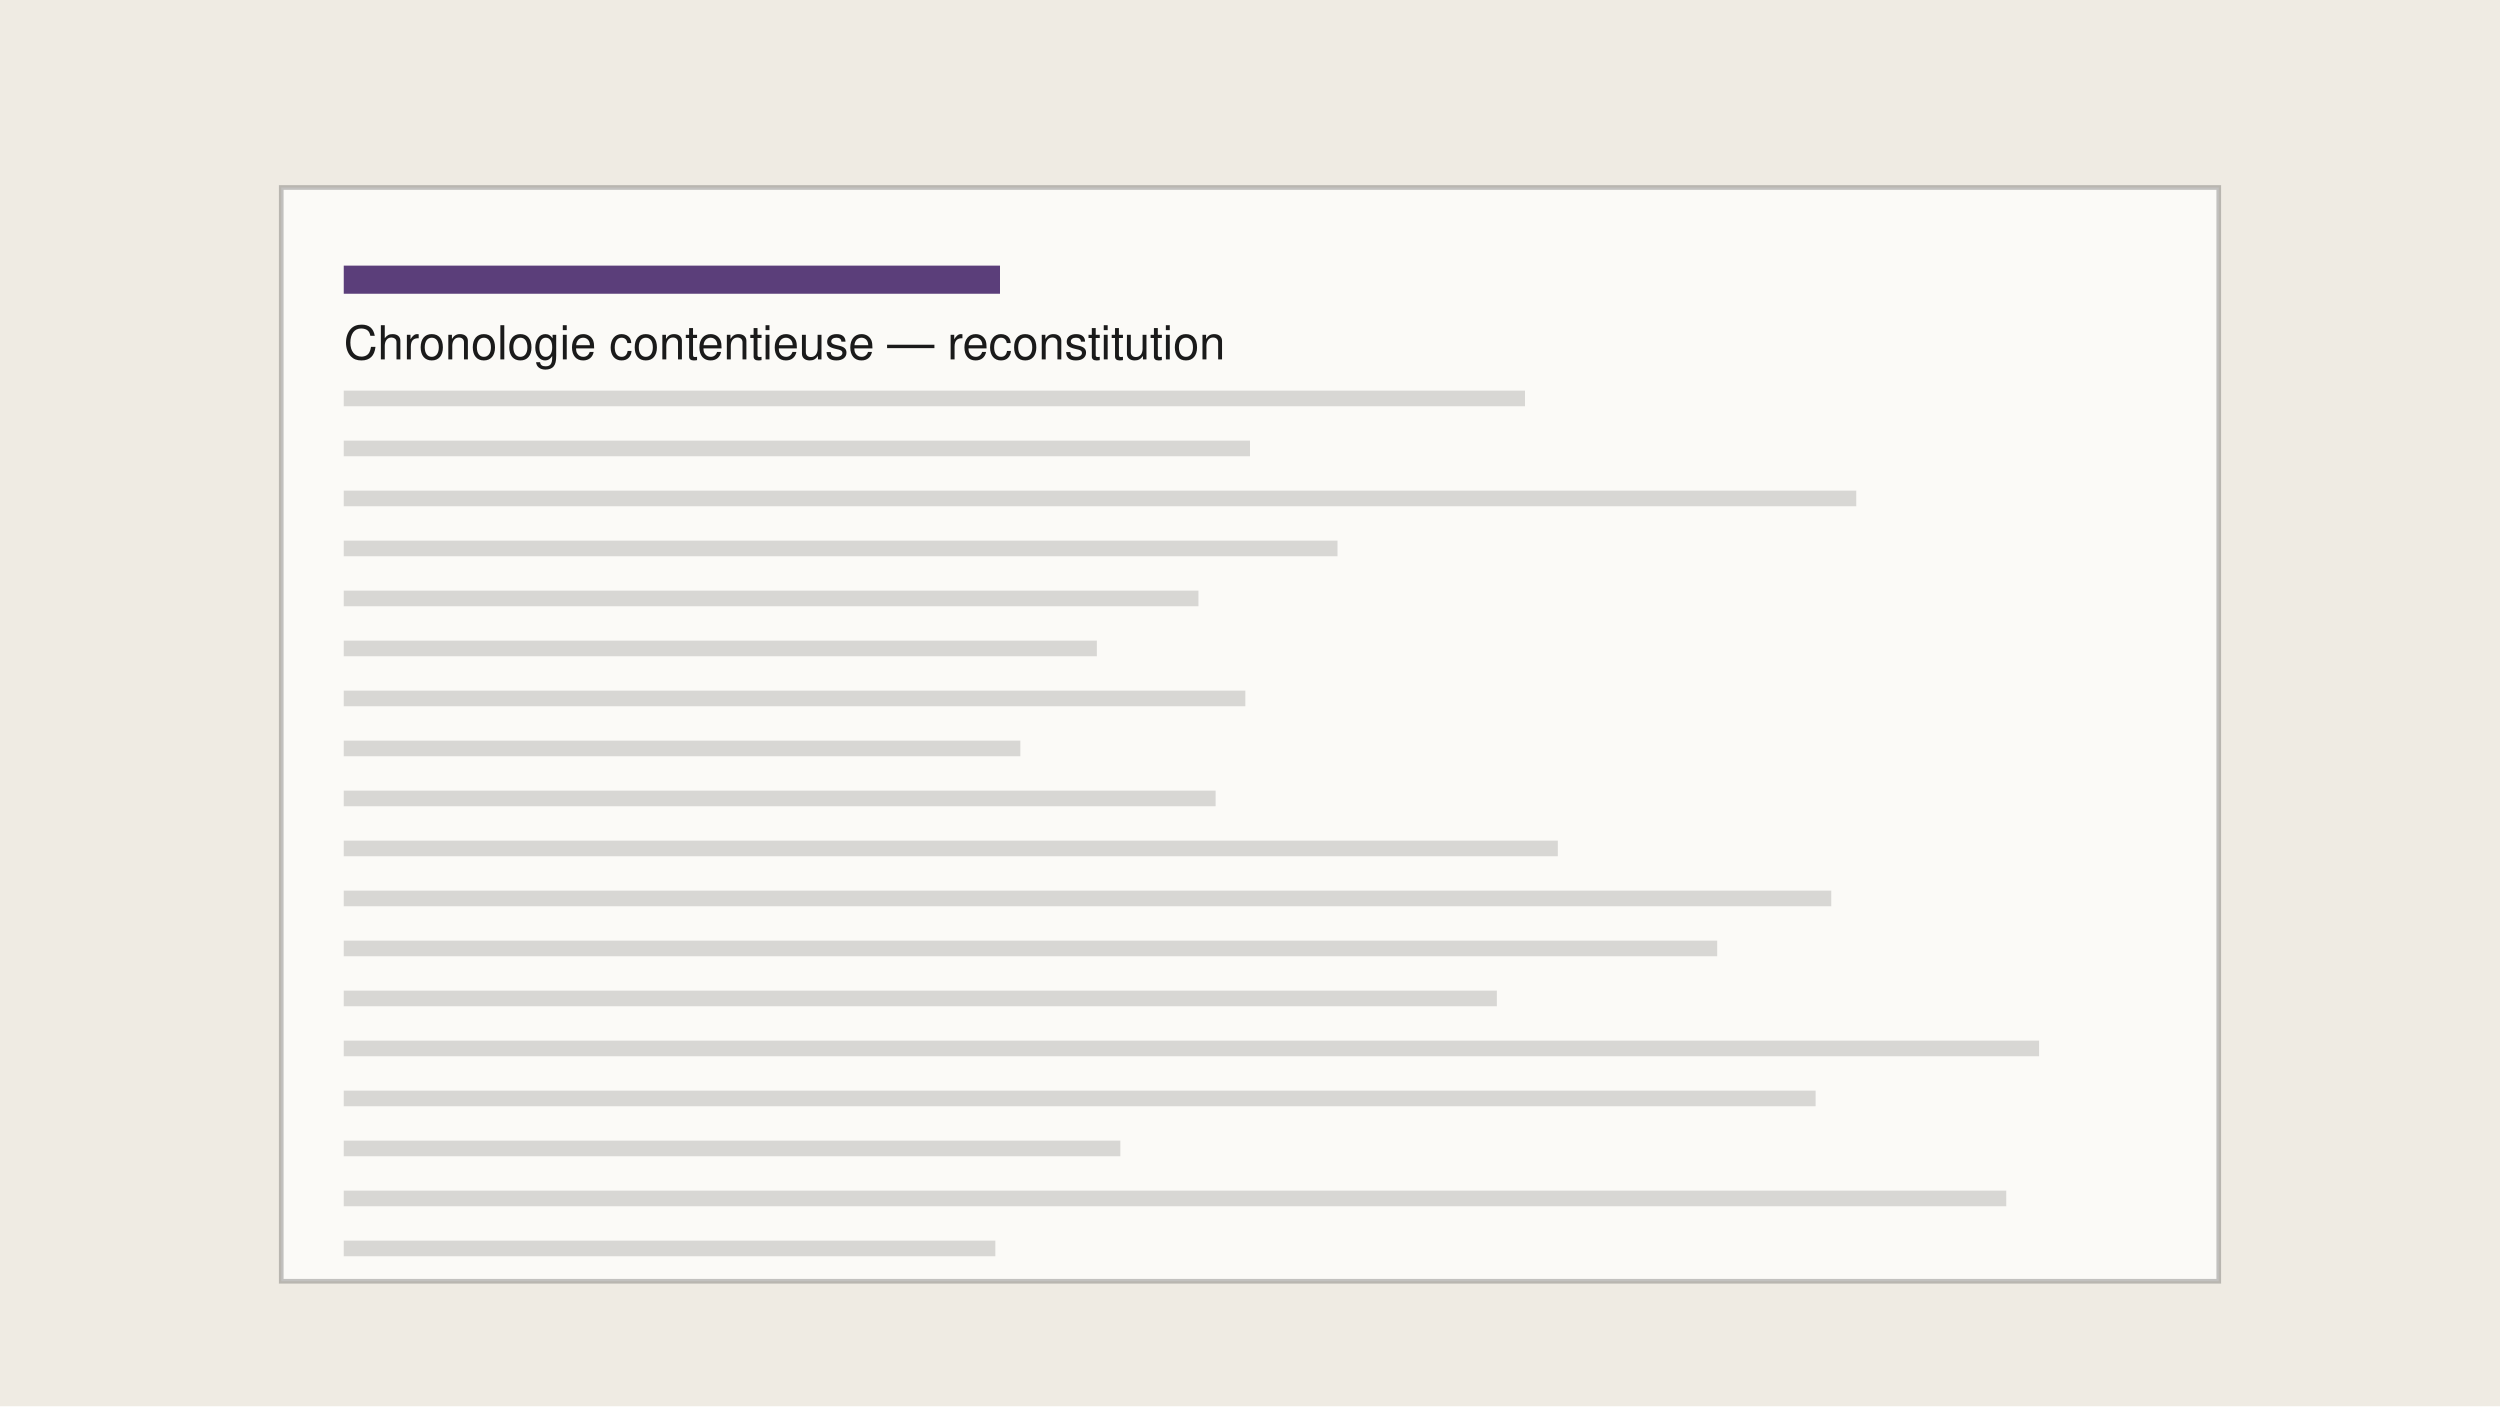
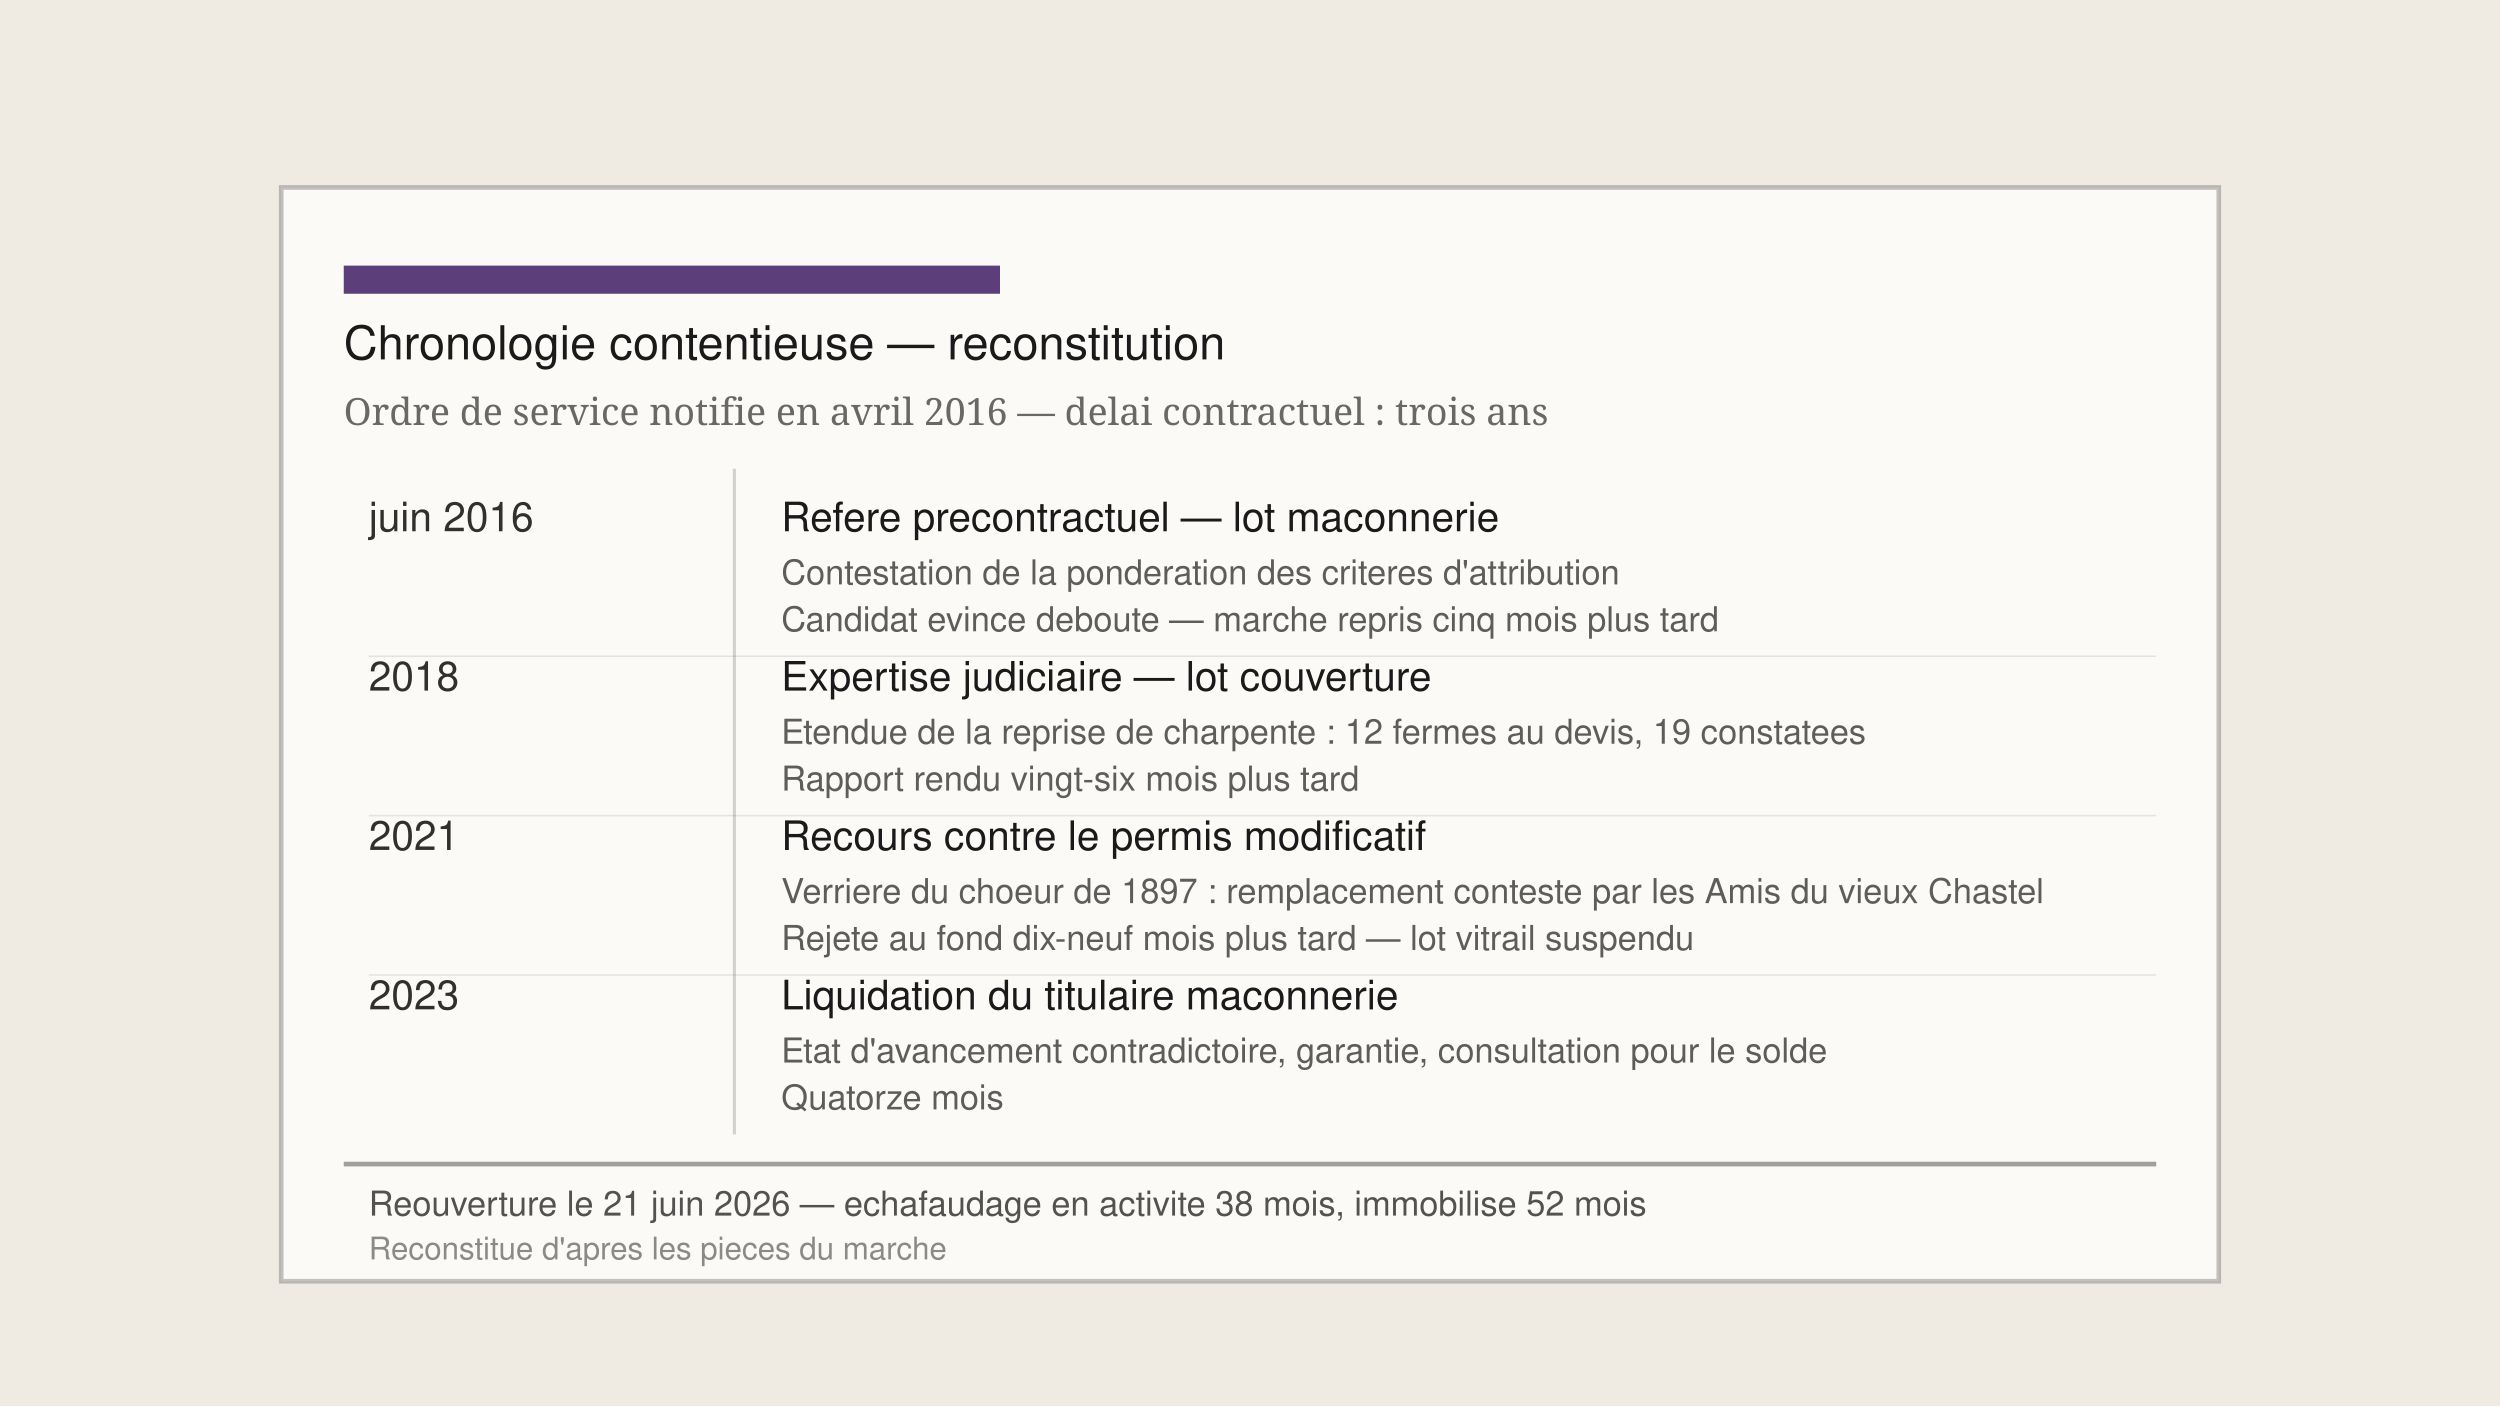
<svg xmlns="http://www.w3.org/2000/svg" viewBox="0 0 1600 900" width="1600" height="900" role="img">
  <rect width="1600" height="900" fill="#EFEBE3" />
  <rect x="180" y="120" width="1240" height="700" fill="#FBFAF7" stroke="#1A1A1A" stroke-opacity="0.25" stroke-width="3" />
  <rect x="220" y="170" width="420" height="18" fill="#5B3E7A" />
-   <rect x="220" y="250" width="756" height="10" fill="#1A1A1A" opacity="0.16" />
-   <rect x="220" y="282" width="580" height="10" fill="#1A1A1A" opacity="0.16" />
-   <rect x="220" y="314" width="968" height="10" fill="#1A1A1A" opacity="0.16" />
-   <rect x="220" y="346" width="636" height="10" fill="#1A1A1A" opacity="0.16" />
-   <rect x="220" y="378" width="547" height="10" fill="#1A1A1A" opacity="0.16" />
-   <rect x="220" y="410" width="482" height="10" fill="#1A1A1A" opacity="0.16" />
-   <rect x="220" y="442" width="577" height="10" fill="#1A1A1A" opacity="0.16" />
-   <rect x="220" y="474" width="433" height="10" fill="#1A1A1A" opacity="0.16" />
-   <rect x="220" y="506" width="558" height="10" fill="#1A1A1A" opacity="0.16" />
-   <rect x="220" y="538" width="777" height="10" fill="#1A1A1A" opacity="0.16" />
-   <rect x="220" y="570" width="952" height="10" fill="#1A1A1A" opacity="0.16" />
-   <rect x="220" y="602" width="879" height="10" fill="#1A1A1A" opacity="0.16" />
-   <rect x="220" y="634" width="738" height="10" fill="#1A1A1A" opacity="0.16" />
-   <rect x="220" y="666" width="1085" height="10" fill="#1A1A1A" opacity="0.16" />
-   <rect x="220" y="698" width="942" height="10" fill="#1A1A1A" opacity="0.16" />
-   <rect x="220" y="730" width="497" height="10" fill="#1A1A1A" opacity="0.16" />
-   <rect x="220" y="762" width="1064" height="10" fill="#1A1A1A" opacity="0.16" />
-   <rect x="220" y="794" width="417" height="10" fill="#1A1A1A" opacity="0.16" />
  <text x="220" y="230" font-family="Helvetica, Arial, sans-serif" font-size="30" fill="#1A1A1A">Chronologie contentieuse — reconstitution</text>
+   <text x="220" y="272" font-family="Georgia, serif" font-size="24" fill="#1A1A1A" opacity="0.65">Ordre de service notifie en avril 2016 — delai contractuel : trois ans</text>
+   <line x1="470" y1="300" x2="470" y2="726" stroke="#1A1A1A" stroke-opacity="0.18" stroke-width="2" />
+   <text x="236" y="340" font-family="Helvetica, Arial, sans-serif" font-size="26" fill="#1A1A1A" opacity="0.9">juin 2016</text>
+   <text x="500" y="340" font-family="Helvetica, Arial, sans-serif" font-size="26" fill="#1A1A1A" opacity="1">Refere precontractuel — lot maconnerie</text>
+   <text x="500" y="374" font-family="Helvetica, Arial, sans-serif" font-size="22" fill="#1A1A1A" opacity="0.7">Contestation de la ponderation des criteres d'attribution</text>
+   <text x="500" y="404" font-family="Helvetica, Arial, sans-serif" font-size="22" fill="#1A1A1A" opacity="0.7">Candidat evince deboute — marche repris cinq mois plus tard</text>
+   <line x1="236" y1="420" x2="1380" y2="420" stroke="#1A1A1A" stroke-opacity="0.1" stroke-width="1" />
+   <text x="236" y="442" font-family="Helvetica, Arial, sans-serif" font-size="26" fill="#1A1A1A" opacity="0.9">2018</text>
+   <text x="500" y="442" font-family="Helvetica, Arial, sans-serif" font-size="26" fill="#1A1A1A" opacity="1">Expertise judiciaire — lot couverture</text>
+   <text x="500" y="476" font-family="Helvetica, Arial, sans-serif" font-size="22" fill="#1A1A1A" opacity="0.7">Etendue de la reprise de charpente : 12 fermes au devis, 19 constatees</text>
+   <text x="500" y="506" font-family="Helvetica, Arial, sans-serif" font-size="22" fill="#1A1A1A" opacity="0.7">Rapport rendu vingt-six mois plus tard</text>
+   <line x1="236" y1="522" x2="1380" y2="522" stroke="#1A1A1A" stroke-opacity="0.1" stroke-width="1" />
+   <text x="236" y="544" font-family="Helvetica, Arial, sans-serif" font-size="26" fill="#1A1A1A" opacity="0.9">2021</text>
+   <text x="500" y="544" font-family="Helvetica, Arial, sans-serif" font-size="26" fill="#1A1A1A" opacity="1">Recours contre le permis modificatif</text>
+   <text x="500" y="578" font-family="Helvetica, Arial, sans-serif" font-size="22" fill="#1A1A1A" opacity="0.7">Verriere du choeur de 1897 : remplacement conteste par les Amis du vieux Chastel</text>
+   <text x="500" y="608" font-family="Helvetica, Arial, sans-serif" font-size="22" fill="#1A1A1A" opacity="0.7">Rejete au fond dix-neuf mois plus tard — lot vitrail suspendu</text>
+   <line x1="236" y1="624" x2="1380" y2="624" stroke="#1A1A1A" stroke-opacity="0.1" stroke-width="1" />
+   <text x="236" y="646" font-family="Helvetica, Arial, sans-serif" font-size="26" fill="#1A1A1A" opacity="0.9">2023</text>
+   <text x="500" y="646" font-family="Helvetica, Arial, sans-serif" font-size="26" fill="#1A1A1A" opacity="1">Liquidation du titulaire maconnerie</text>
+   <text x="500" y="680" font-family="Helvetica, Arial, sans-serif" font-size="22" fill="#1A1A1A" opacity="0.7">Etat d'avancement contradictoire, garantie, consultation pour le solde</text>
+   <text x="500" y="710" font-family="Helvetica, Arial, sans-serif" font-size="22" fill="#1A1A1A" opacity="0.7">Quatorze mois</text>
+   <line x1="220" y1="745" x2="1380" y2="745" stroke="#1A1A1A" stroke-opacity="0.4" stroke-width="3" />
+   <text x="236" y="778" font-family="Helvetica, Arial, sans-serif" font-size="22" fill="#1A1A1A" opacity="0.75">Reouverture le 21 juin 2026 — echafaudage en activite 38 mois, immobilise 52 mois</text>
+   <text x="236" y="806" font-family="Helvetica, Arial, sans-serif" font-size="20" fill="#1A1A1A" opacity="0.5">Reconstitue d'apres les pieces du marche</text>
</svg>
